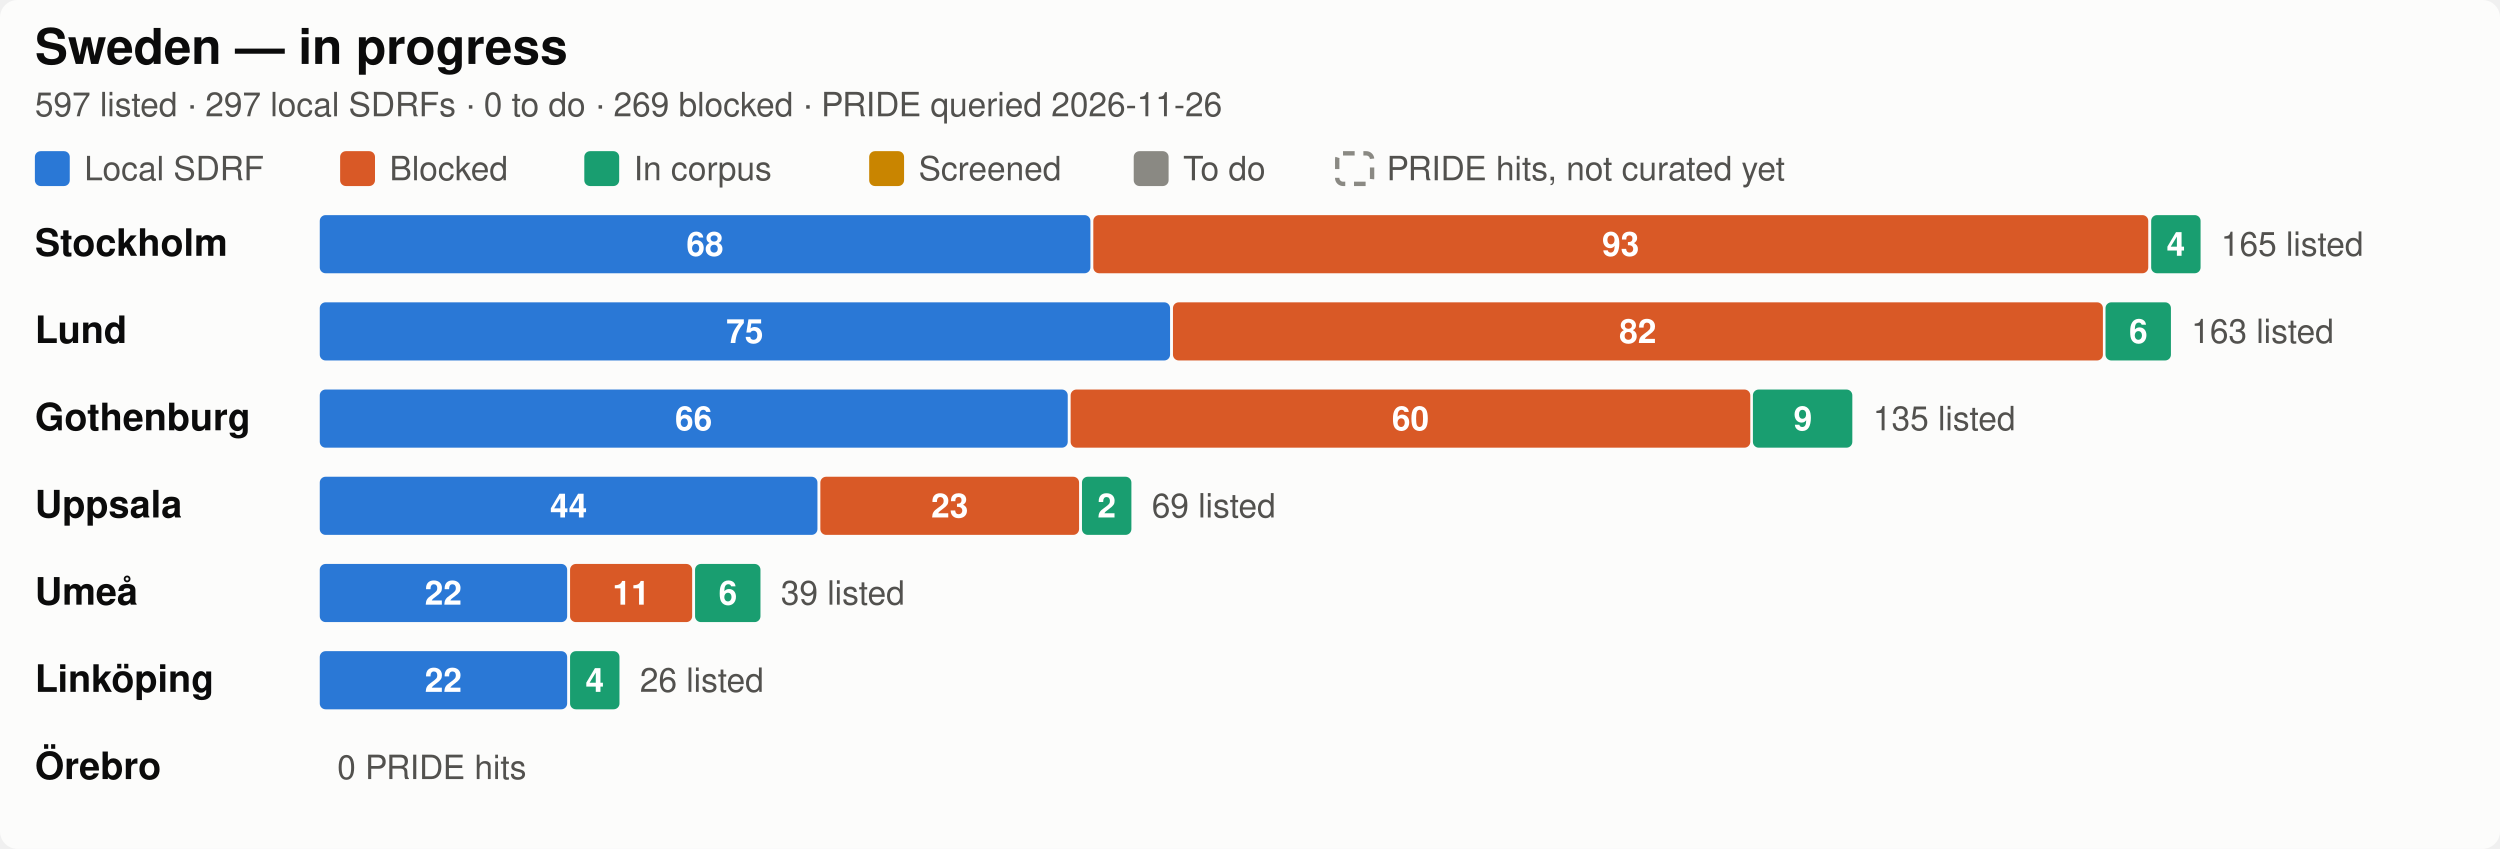
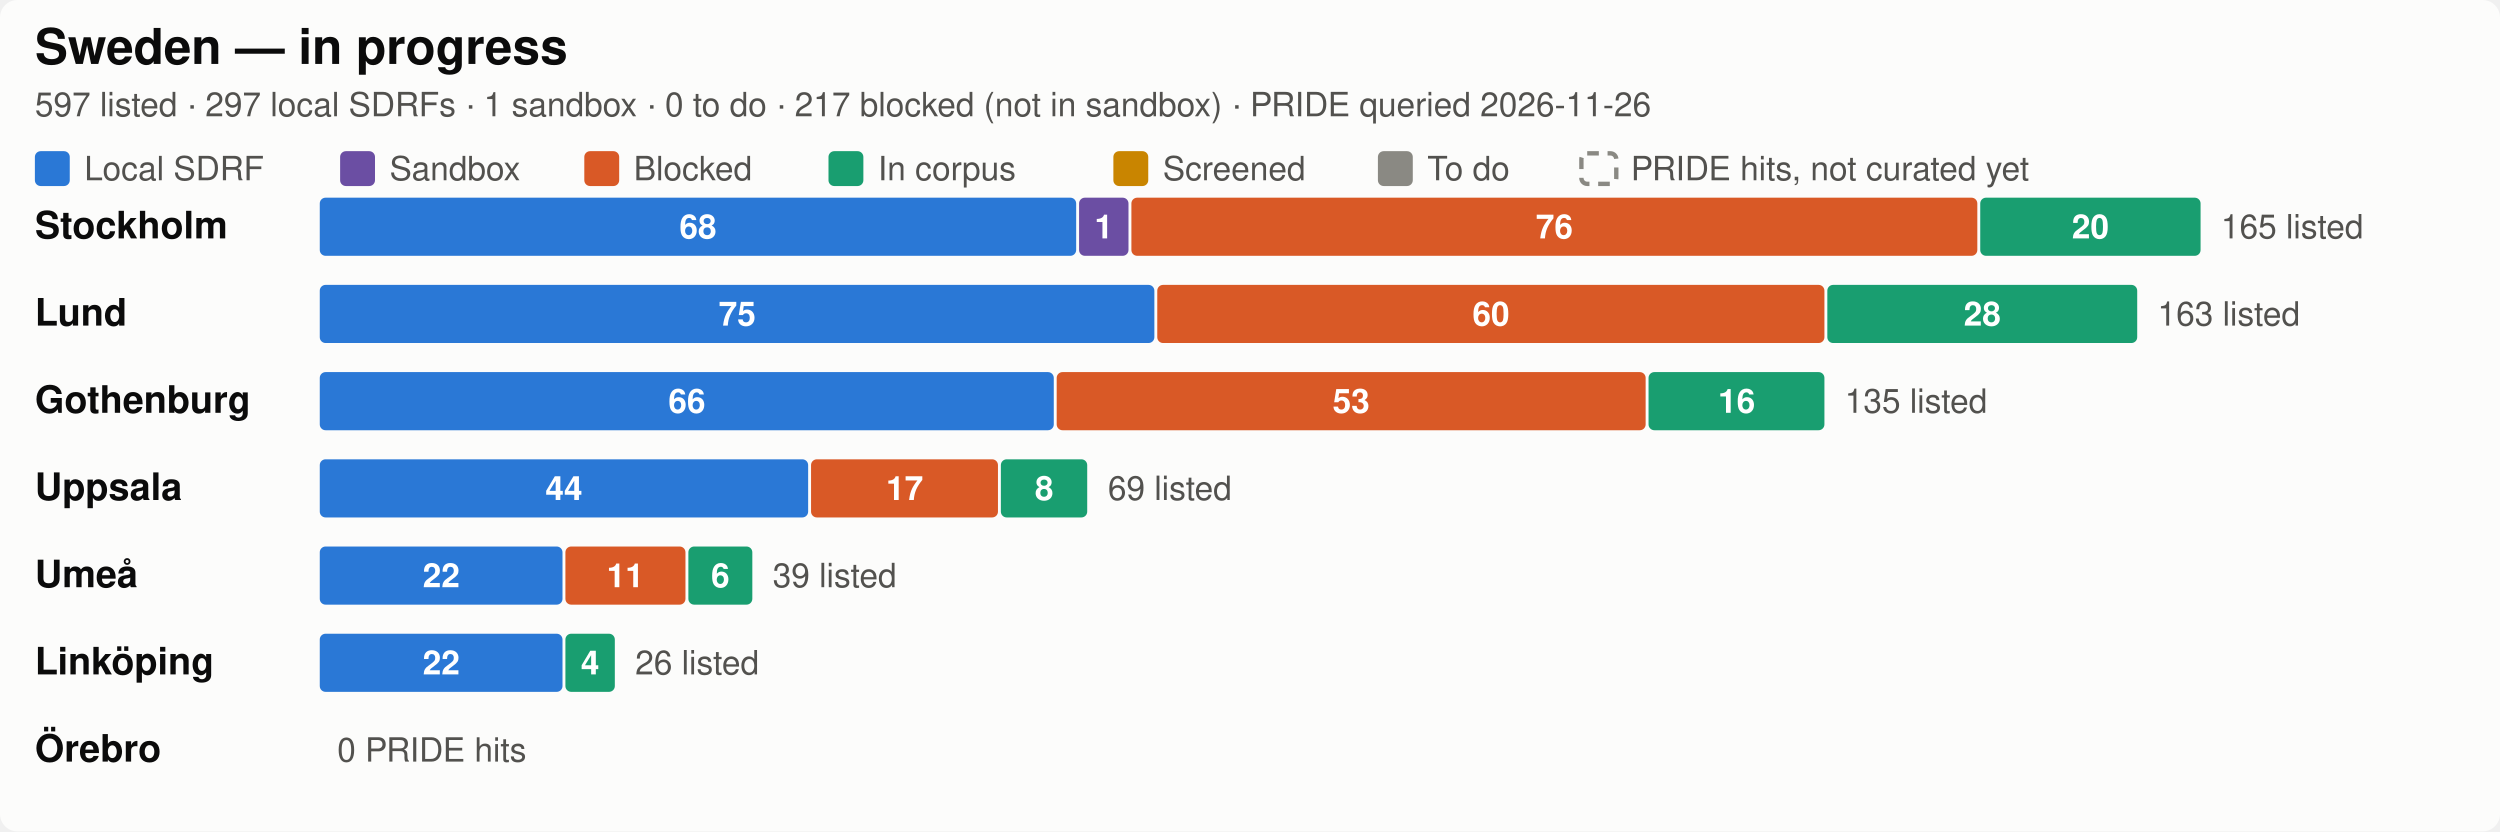
- <svg xmlns="http://www.w3.org/2000/svg" width="860" height="292" viewBox="0 0 860 292" role="img" aria-label="Sweden SDRF progress by city">
+ <svg xmlns="http://www.w3.org/2000/svg" width="860" height="286.0" viewBox="0 0 860 286.0" role="img" aria-label="Sweden SDRF progress by city">
  <style>
  .bg { fill: #fcfcfb; }
  .title { fill: #0b0b0b; font-size: 17px; font-weight: 600; }
  .city { fill: #0b0b0b; font-size: 13px; font-weight: 600; }
  .sub, .legend, .total, .axis { fill: #52514e; font-size: 11.5px; }
  .seg { font-size: 11.5px; font-weight: 600; fill: #ffffff; font-variant-numeric: tabular-nums; }
  .uncurated { fill: none; stroke: #8a8983; stroke-width: 1.5; stroke-dasharray: 4 3; }
  .grid { stroke: #e8e7e2; stroke-width: 1; }
  text { font-family: -apple-system, "Segoe UI", Helvetica, Arial, sans-serif; }
  .c-annotated { fill: #2a78d6; }
+   .c-sandbox { fill: #6b4ea3; }
  .c-blocked { fill: #d95926; }
  .c-in_corpus { fill: #199e70; }
  .c-screened { fill: #c98500; }
  .c-todo { fill: #8a8983; }

  @media (prefers-color-scheme: dark) {
    .bg { fill: #1a1a19; }
    .title, .city { fill: #ffffff; }
    .sub, .legend, .total, .axis { fill: #c3c2b7; }
    .uncurated { stroke: #8f8e86; }
    .grid { stroke: #3a3a37; }
    .c-annotated { fill: #3987e5; }
+     .c-sandbox { fill: #7d5fb5; }
    .c-blocked { fill: #d95926; }
    .c-in_corpus { fill: #199e70; }
    .c-screened { fill: #c98500; }
    .c-todo { fill: #6b6a65; }
  }
</style>
-   <rect class="bg" width="860" height="292" rx="6" />
+   <rect class="bg" width="860" height="286.0" rx="6" />
  <text class="title" x="12" y="22">Sweden — in progress</text>
-   <text class="sub" x="12" y="40">597 listed · 297 local SDRFs · 0 to do · 269 blocked · PRIDE queried 2026-11-26</text>
-   <rect class="c-annotated" fill="#2a78d6" x="12" y="52" width="12" height="12" rx="2" />
-   <text class="legend" x="29" y="62">Local SDRF</text>
-   <rect class="c-blocked" fill="#d95926" x="117" y="52" width="12" height="12" rx="2" />
-   <text class="legend" x="134" y="62">Blocked</text>
-   <rect class="c-in_corpus" fill="#199e70" x="201" y="52" width="12" height="12" rx="2" />
-   <text class="legend" x="218" y="62">In corpus</text>
-   <rect class="c-screened" fill="#c98500" x="299" y="52" width="12" height="12" rx="2" />
-   <text class="legend" x="316" y="62">Screened</text>
-   <rect class="c-todo" fill="#8a8983" x="390" y="52" width="12" height="12" rx="2" />
-   <text class="legend" x="407" y="62">To do</text>
-   <rect class="uncurated" fill="none" stroke="#8a8983" x="460" y="52.75" width="12" height="10.5" rx="2" />
-   <text class="legend" x="477" y="62">PRIDE hits, not curated yet</text>
-   <text class="city" x="12" y="88.0">Stockholm</text>
-   <rect class="c-annotated" fill="#2a78d6" x="110.0" y="74" width="265.1" height="20" rx="2" />
-   <text class="seg" x="242.5" y="88.0" text-anchor="middle">68</text>
-   <rect class="c-blocked" fill="#d95926" x="376.1" y="74" width="362.9" height="20" rx="2" />
-   <text class="seg" x="557.5" y="88.0" text-anchor="middle">93</text>
-   <rect class="c-in_corpus" fill="#199e70" x="740.0" y="74" width="17.0" height="20" rx="2" />
-   <text class="seg" x="748.5" y="88.0" text-anchor="middle">4</text>
-   <text class="total" x="764.0" y="88.0">165 listed</text>
-   <text class="city" x="12" y="118.0">Lund</text>
-   <rect class="c-annotated" fill="#2a78d6" x="110.0" y="104" width="292.5" height="20" rx="2" />
-   <text class="seg" x="256.2" y="118.0" text-anchor="middle">75</text>
-   <rect class="c-blocked" fill="#d95926" x="403.5" y="104" width="319.9" height="20" rx="2" />
-   <text class="seg" x="563.4" y="118.0" text-anchor="middle">82</text>
-   <rect class="c-in_corpus" fill="#199e70" x="724.3" y="104" width="22.5" height="20" rx="2" />
-   <text class="seg" x="735.6" y="118.0" text-anchor="middle">6</text>
-   <text class="total" x="753.8" y="118.0">163 listed</text>
-   <text class="city" x="12" y="148.0">Gothenburg</text>
-   <rect class="c-annotated" fill="#2a78d6" x="110.0" y="134" width="257.3" height="20" rx="2" />
-   <text class="seg" x="238.6" y="148.0" text-anchor="middle">66</text>
-   <rect class="c-blocked" fill="#d95926" x="368.3" y="134" width="233.8" height="20" rx="2" />
-   <text class="seg" x="485.2" y="148.0" text-anchor="middle">60</text>
-   <rect class="c-in_corpus" fill="#199e70" x="603.0" y="134" width="34.2" height="20" rx="2" />
-   <text class="seg" x="620.2" y="148.0" text-anchor="middle">9</text>
-   <text class="total" x="644.3" y="148.0">135 listed</text>
-   <text class="city" x="12" y="178.0">Uppsala</text>
-   <rect class="c-annotated" fill="#2a78d6" x="110.0" y="164" width="171.2" height="20" rx="2" />
-   <text class="seg" x="195.6" y="178.0" text-anchor="middle">44</text>
-   <rect class="c-blocked" fill="#d95926" x="282.2" y="164" width="89.0" height="20" rx="2" />
-   <text class="seg" x="326.7" y="178.0" text-anchor="middle">23</text>
-   <rect class="c-in_corpus" fill="#199e70" x="372.2" y="164" width="17.0" height="20" rx="2" />
-   <text class="seg" x="380.7" y="178.0" text-anchor="middle">2</text>
-   <text class="total" x="396.2" y="178.0">69 listed</text>
-   <text class="city" x="12" y="208.0">Umeå</text>
-   <rect class="c-annotated" fill="#2a78d6" x="110.0" y="194" width="85.1" height="20" rx="2" />
-   <text class="seg" x="152.5" y="208.0" text-anchor="middle">22</text>
-   <rect class="c-blocked" fill="#d95926" x="196.1" y="194" width="42.0" height="20" rx="2" />
-   <text class="seg" x="217.1" y="208.0" text-anchor="middle">11</text>
-   <rect class="c-in_corpus" fill="#199e70" x="239.1" y="194" width="22.5" height="20" rx="2" />
-   <text class="seg" x="250.4" y="208.0" text-anchor="middle">6</text>
-   <text class="total" x="268.6" y="208.0">39 listed</text>
-   <text class="city" x="12" y="238.0">Linköping</text>
-   <rect class="c-annotated" fill="#2a78d6" x="110.0" y="224" width="85.1" height="20" rx="2" />
-   <text class="seg" x="152.5" y="238.0" text-anchor="middle">22</text>
-   <rect class="c-in_corpus" fill="#199e70" x="196.1" y="224" width="17.0" height="20" rx="2" />
-   <text class="seg" x="204.6" y="238.0" text-anchor="middle">4</text>
-   <text class="total" x="220.1" y="238.0">26 listed</text>
-   <text class="city" x="12" y="268.0">Örebro</text>
-   <text class="total" x="116.0" y="268.0">0 PRIDE hits</text>
+   <text class="sub" x="12" y="40">597 listed · 297 local SDRFs · 1 sandbox · 0 to do · 217 blocked (not in sandbox) · PRIDE queried 2026-11-26</text>
+   <rect class="c-annotated" fill="#2a78d6" x="12.0" y="52.0" width="12" height="12" rx="2" />
+   <text class="legend" x="29.0" y="62.0">Local SDRF</text>
+   <rect class="c-sandbox" fill="#6b4ea3" x="117.0" y="52.0" width="12" height="12" rx="2" />
+   <text class="legend" x="134.0" y="62.0">Sandbox</text>
+   <rect class="c-blocked" fill="#d95926" x="201.0" y="52.0" width="12" height="12" rx="2" />
+   <text class="legend" x="218.0" y="62.0">Blocked</text>
+   <rect class="c-in_corpus" fill="#199e70" x="285.0" y="52.0" width="12" height="12" rx="2" />
+   <text class="legend" x="302.0" y="62.0">In corpus</text>
+   <rect class="c-screened" fill="#c98500" x="383.0" y="52.0" width="12" height="12" rx="2" />
+   <text class="legend" x="400.0" y="62.0">Screened</text>
+   <rect class="c-todo" fill="#8a8983" x="474.0" y="52.0" width="12" height="12" rx="2" />
+   <text class="legend" x="491.0" y="62.0">To do</text>
+   <rect class="uncurated" fill="none" stroke="#8a8983" x="544.0" y="52.75" width="12" height="10.5" rx="2" />
+   <text class="legend" x="561.0" y="62.0">PRIDE hits, not curated yet</text>
+   <text class="city" x="12" y="82.0">Stockholm</text>
+   <rect class="c-annotated" fill="#2a78d6" x="110.0" y="68.0" width="260.2" height="20" rx="2" />
+   <text class="seg" x="240.1" y="82.0" text-anchor="middle">68</text>
+   <rect class="c-sandbox" fill="#6b4ea3" x="371.2" y="68.0" width="17.0" height="20" rx="2" />
+   <text class="seg" x="379.7" y="82.0" text-anchor="middle">1</text>
+   <rect class="c-blocked" fill="#d95926" x="389.2" y="68.0" width="291.0" height="20" rx="2" />
+   <text class="seg" x="534.7" y="82.0" text-anchor="middle">76</text>
+   <rect class="c-in_corpus" fill="#199e70" x="681.2" y="68.0" width="75.8" height="20" rx="2" />
+   <text class="seg" x="719.1" y="82.0" text-anchor="middle">20</text>
+   <text class="total" x="764.0" y="82.0">165 listed</text>
+   <text class="city" x="12" y="112.0">Lund</text>
+   <rect class="c-annotated" fill="#2a78d6" x="110.0" y="98.0" width="287.1" height="20" rx="2" />
+   <text class="seg" x="253.6" y="112.0" text-anchor="middle">75</text>
+   <rect class="c-blocked" fill="#d95926" x="398.1" y="98.0" width="229.5" height="20" rx="2" />
+   <text class="seg" x="512.9" y="112.0" text-anchor="middle">60</text>
+   <rect class="c-in_corpus" fill="#199e70" x="628.6" y="98.0" width="106.6" height="20" rx="2" />
+   <text class="seg" x="681.9" y="112.0" text-anchor="middle">28</text>
+   <text class="total" x="742.2" y="112.0">163 listed</text>
+   <text class="city" x="12" y="142.0">Gothenburg</text>
+   <rect class="c-annotated" fill="#2a78d6" x="110.0" y="128.0" width="252.5" height="20" rx="2" />
+   <text class="seg" x="236.3" y="142.0" text-anchor="middle">66</text>
+   <rect class="c-blocked" fill="#d95926" x="363.5" y="128.0" width="202.6" height="20" rx="2" />
+   <text class="seg" x="464.8" y="142.0" text-anchor="middle">53</text>
+   <rect class="c-in_corpus" fill="#199e70" x="567.1" y="128.0" width="60.5" height="20" rx="2" />
+   <text class="seg" x="597.4" y="142.0" text-anchor="middle">16</text>
+   <text class="total" x="634.6" y="142.0">135 listed</text>
+   <text class="city" x="12" y="172.0">Uppsala</text>
+   <rect class="c-annotated" fill="#2a78d6" x="110.0" y="158.0" width="168.0" height="20" rx="2" />
+   <text class="seg" x="194.0" y="172.0" text-anchor="middle">44</text>
+   <rect class="c-blocked" fill="#d95926" x="279.0" y="158.0" width="64.3" height="20" rx="2" />
+   <text class="seg" x="311.2" y="172.0" text-anchor="middle">17</text>
+   <rect class="c-in_corpus" fill="#199e70" x="344.3" y="158.0" width="29.7" height="20" rx="2" />
+   <text class="seg" x="359.2" y="172.0" text-anchor="middle">8</text>
+   <text class="total" x="381.1" y="172.0">69 listed</text>
+   <text class="city" x="12" y="202.0">Umeå</text>
+   <rect class="c-annotated" fill="#2a78d6" x="110.0" y="188.0" width="83.5" height="20" rx="2" />
+   <text class="seg" x="151.8" y="202.0" text-anchor="middle">22</text>
+   <rect class="c-blocked" fill="#d95926" x="194.5" y="188.0" width="41.3" height="20" rx="2" />
+   <text class="seg" x="215.1" y="202.0" text-anchor="middle">11</text>
+   <rect class="c-in_corpus" fill="#199e70" x="236.8" y="188.0" width="22.0" height="20" rx="2" />
+   <text class="seg" x="247.8" y="202.0" text-anchor="middle">6</text>
+   <text class="total" x="265.8" y="202.0">39 listed</text>
+   <text class="city" x="12" y="232.0">Linköping</text>
+   <rect class="c-annotated" fill="#2a78d6" x="110.0" y="218.0" width="83.5" height="20" rx="2" />
+   <text class="seg" x="151.8" y="232.0" text-anchor="middle">22</text>
+   <rect class="c-in_corpus" fill="#199e70" x="194.5" y="218.0" width="17.0" height="20" rx="2" />
+   <text class="seg" x="203.0" y="232.0" text-anchor="middle">4</text>
+   <text class="total" x="218.5" y="232.0">26 listed</text>
+   <text class="city" x="12" y="262.0">Örebro</text>
+   <text class="total" x="116.0" y="262.0">0 PRIDE hits</text>
</svg>
